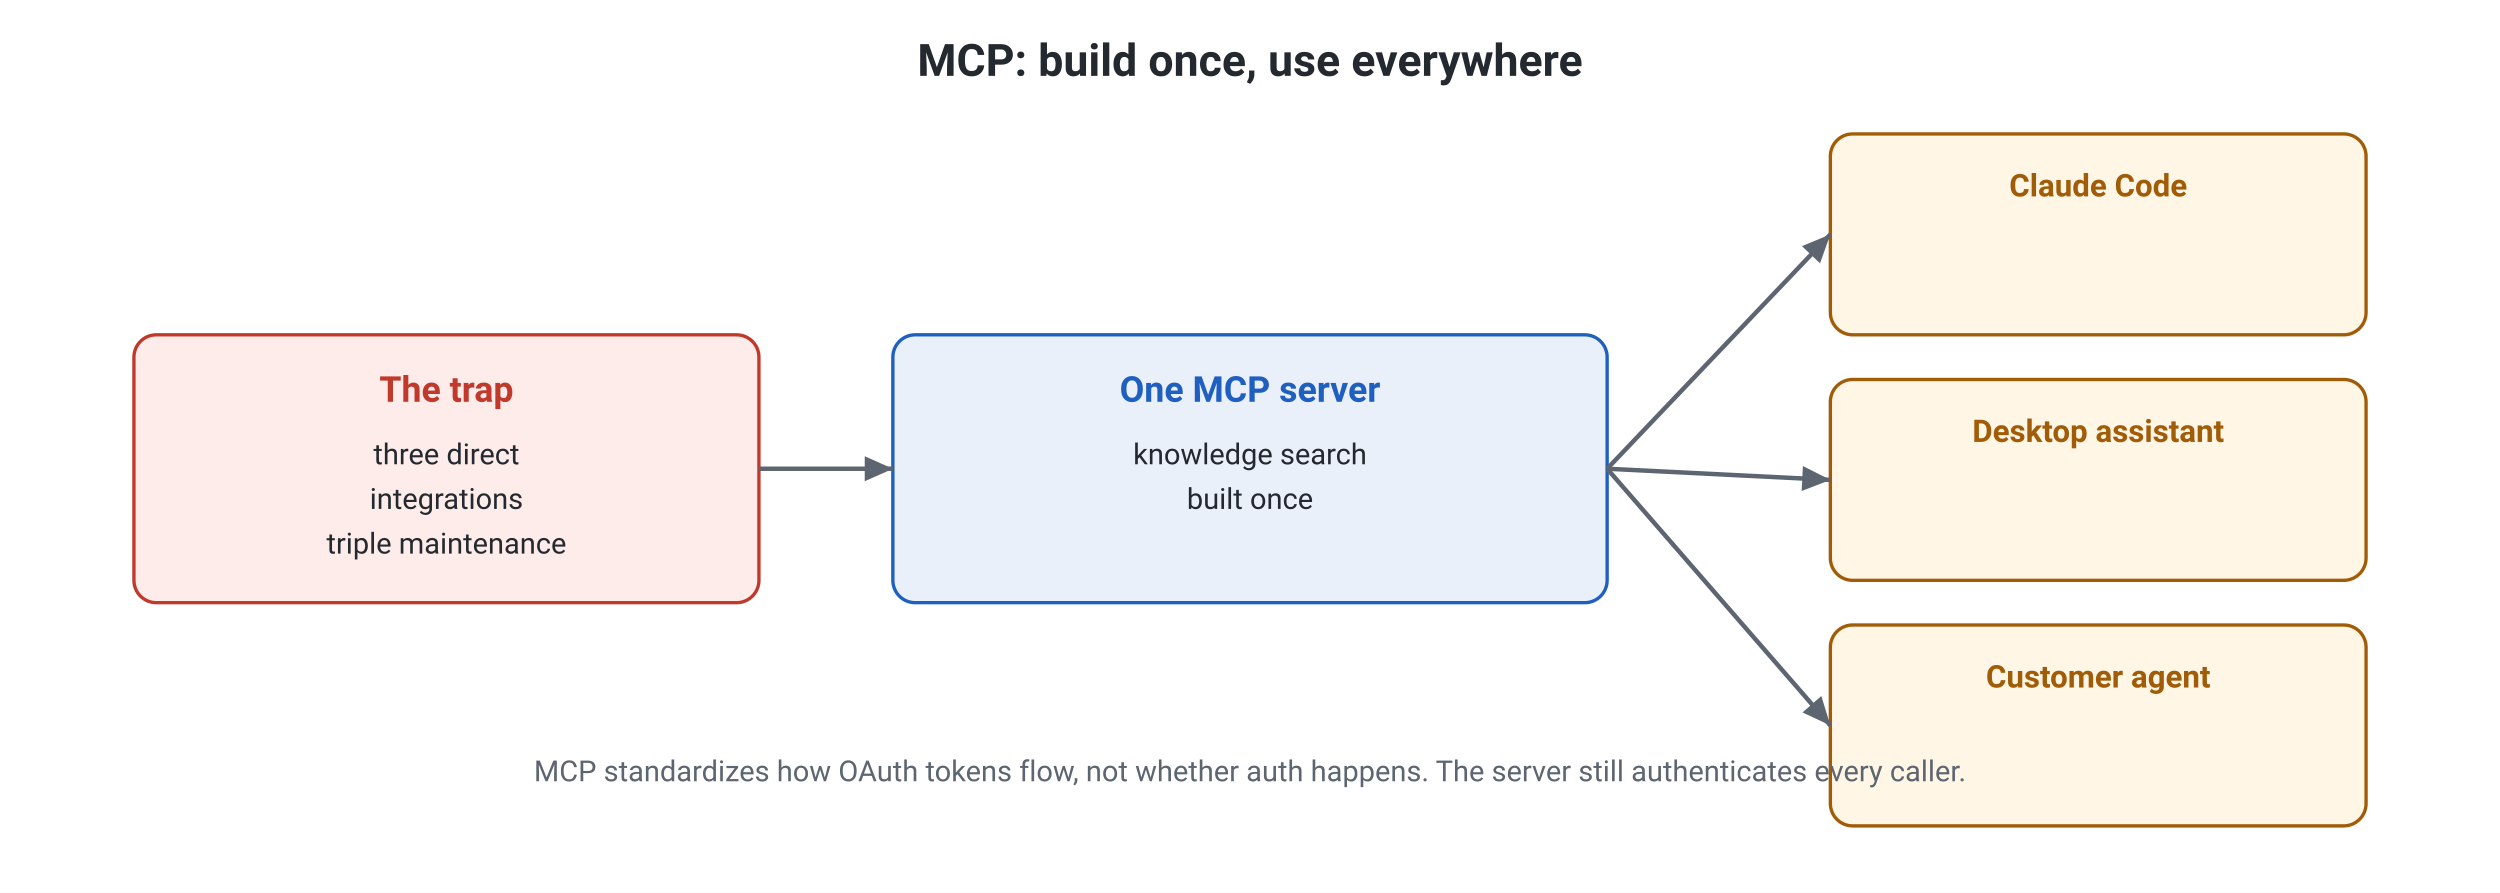
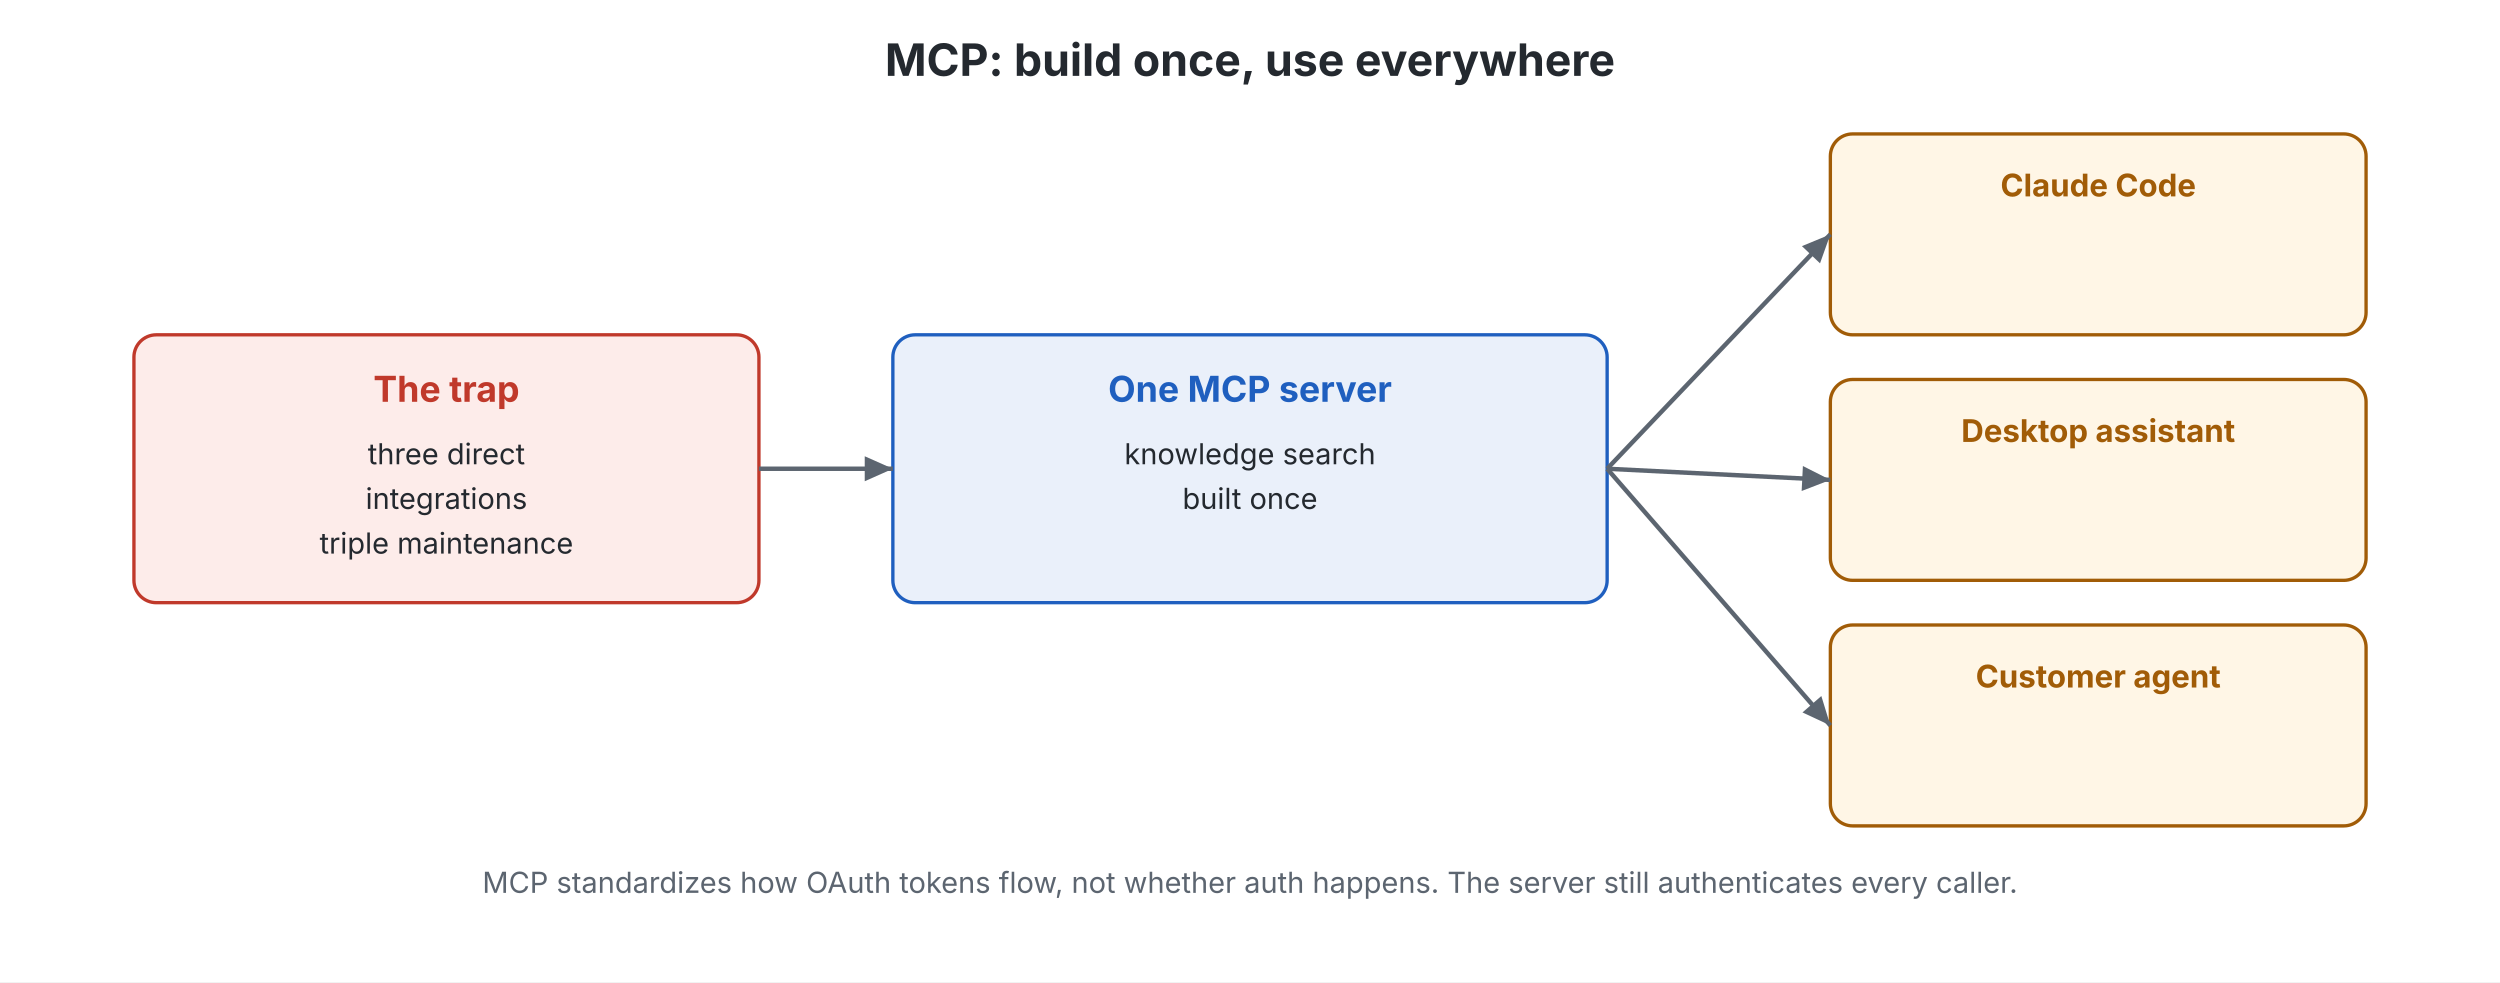
- <svg xmlns="http://www.w3.org/2000/svg" width="1120" height="400" viewBox="0 0 1120 400" font-family="-apple-system,Segoe UI,Roboto,Helvetica,Arial,sans-serif">
-   <rect x="0" y="0" width="1120" height="400" fill="#FFFFFF" />
+ <svg xmlns="http://www.w3.org/2000/svg" width="1120" height="440" viewBox="0 0 1120 440" font-family="Anthropic Sans, Inter, 'Source Sans 3', sans-serif">
+   <rect x="0" y="0" width="1120" height="440" fill="#FFFFFF" />
  <defs>
    <marker id="ah" viewBox="0 0 10 10" refX="9" refY="5" markerWidth="7" markerHeight="7" orient="auto-start-reverse">
      <path d="M 0 1 L 9 5 L 0 9 z" fill="#5C6570" />
    </marker>
    <marker id="ahb" viewBox="0 0 10 10" refX="9" refY="5" markerWidth="7" markerHeight="7" orient="auto-start-reverse">
      <path d="M 0 1 L 9 5 L 0 9 z" fill="#1F5FBF" />
    </marker>
  </defs>
  <text x="560.0" y="34" font-size="20" text-anchor="middle" font-weight="700" fill="#24292F">MCP: build once, use everywhere</text>
  <rect x="400" y="150" width="320" height="120" rx="10" fill="#EAF0FA" stroke="#1F5FBF" stroke-width="1.5" />
  <text x="560.0" y="180" font-size="16" text-anchor="middle" font-weight="700" fill="#1F5FBF">One MCP server</text>
  <text x="560.0" y="208" font-size="13" text-anchor="middle" fill="#24292F">knowledge search</text>
  <text x="560.0" y="228" font-size="13" text-anchor="middle" fill="#24292F">built once</text>
  <rect x="820" y="60" width="240" height="90" rx="10" fill="#FFF6E6" stroke="#A15C07" stroke-width="1.5" />
  <text x="940.0" y="88" font-size="14" text-anchor="middle" font-weight="700" fill="#A15C07">Claude Code</text>
  <line x1="720" y1="210" x2="820" y2="105" stroke="#5C6570" stroke-width="2" marker-end="url(#ah)" />
  <rect x="820" y="170" width="240" height="90" rx="10" fill="#FFF6E6" stroke="#A15C07" stroke-width="1.5" />
  <text x="940.0" y="198" font-size="14" text-anchor="middle" font-weight="700" fill="#A15C07">Desktop assistant</text>
  <line x1="720" y1="210" x2="820" y2="215" stroke="#5C6570" stroke-width="2" marker-end="url(#ah)" />
  <rect x="820" y="280" width="240" height="90" rx="10" fill="#FFF6E6" stroke="#A15C07" stroke-width="1.5" />
  <text x="940.0" y="308" font-size="14" text-anchor="middle" font-weight="700" fill="#A15C07">Customer agent</text>
  <line x1="720" y1="210" x2="820" y2="325" stroke="#5C6570" stroke-width="2" marker-end="url(#ah)" />
  <rect x="60" y="150" width="280" height="120" rx="10" fill="#FDECEA" stroke="#C0392B" stroke-width="1.5" />
  <text x="200.0" y="180" font-size="16" text-anchor="middle" font-weight="700" fill="#C0392B">The trap</text>
  <text x="200.0" y="208" font-size="13" text-anchor="middle" fill="#24292F">three direct</text>
  <text x="200.0" y="228" font-size="13" text-anchor="middle" fill="#24292F">integrations</text>
  <text x="200.0" y="248" font-size="13" text-anchor="middle" fill="#24292F">triple maintenance</text>
  <line x1="340" y1="210" x2="400" y2="210" stroke="#5C6570" stroke-width="2" marker-end="url(#ah)" />
-   <text x="560.0" y="350" font-size="13" text-anchor="middle" font-weight="400" fill="#5C6570">MCP standardizes how OAuth tokens flow, not whether auth happens. The server still authenticates every caller.</text>
+   <text x="560.0" y="400" font-size="13" text-anchor="middle" font-weight="400" fill="#5C6570">MCP standardizes how OAuth tokens flow, not whether auth happens. The server still authenticates every caller.</text>
</svg>
